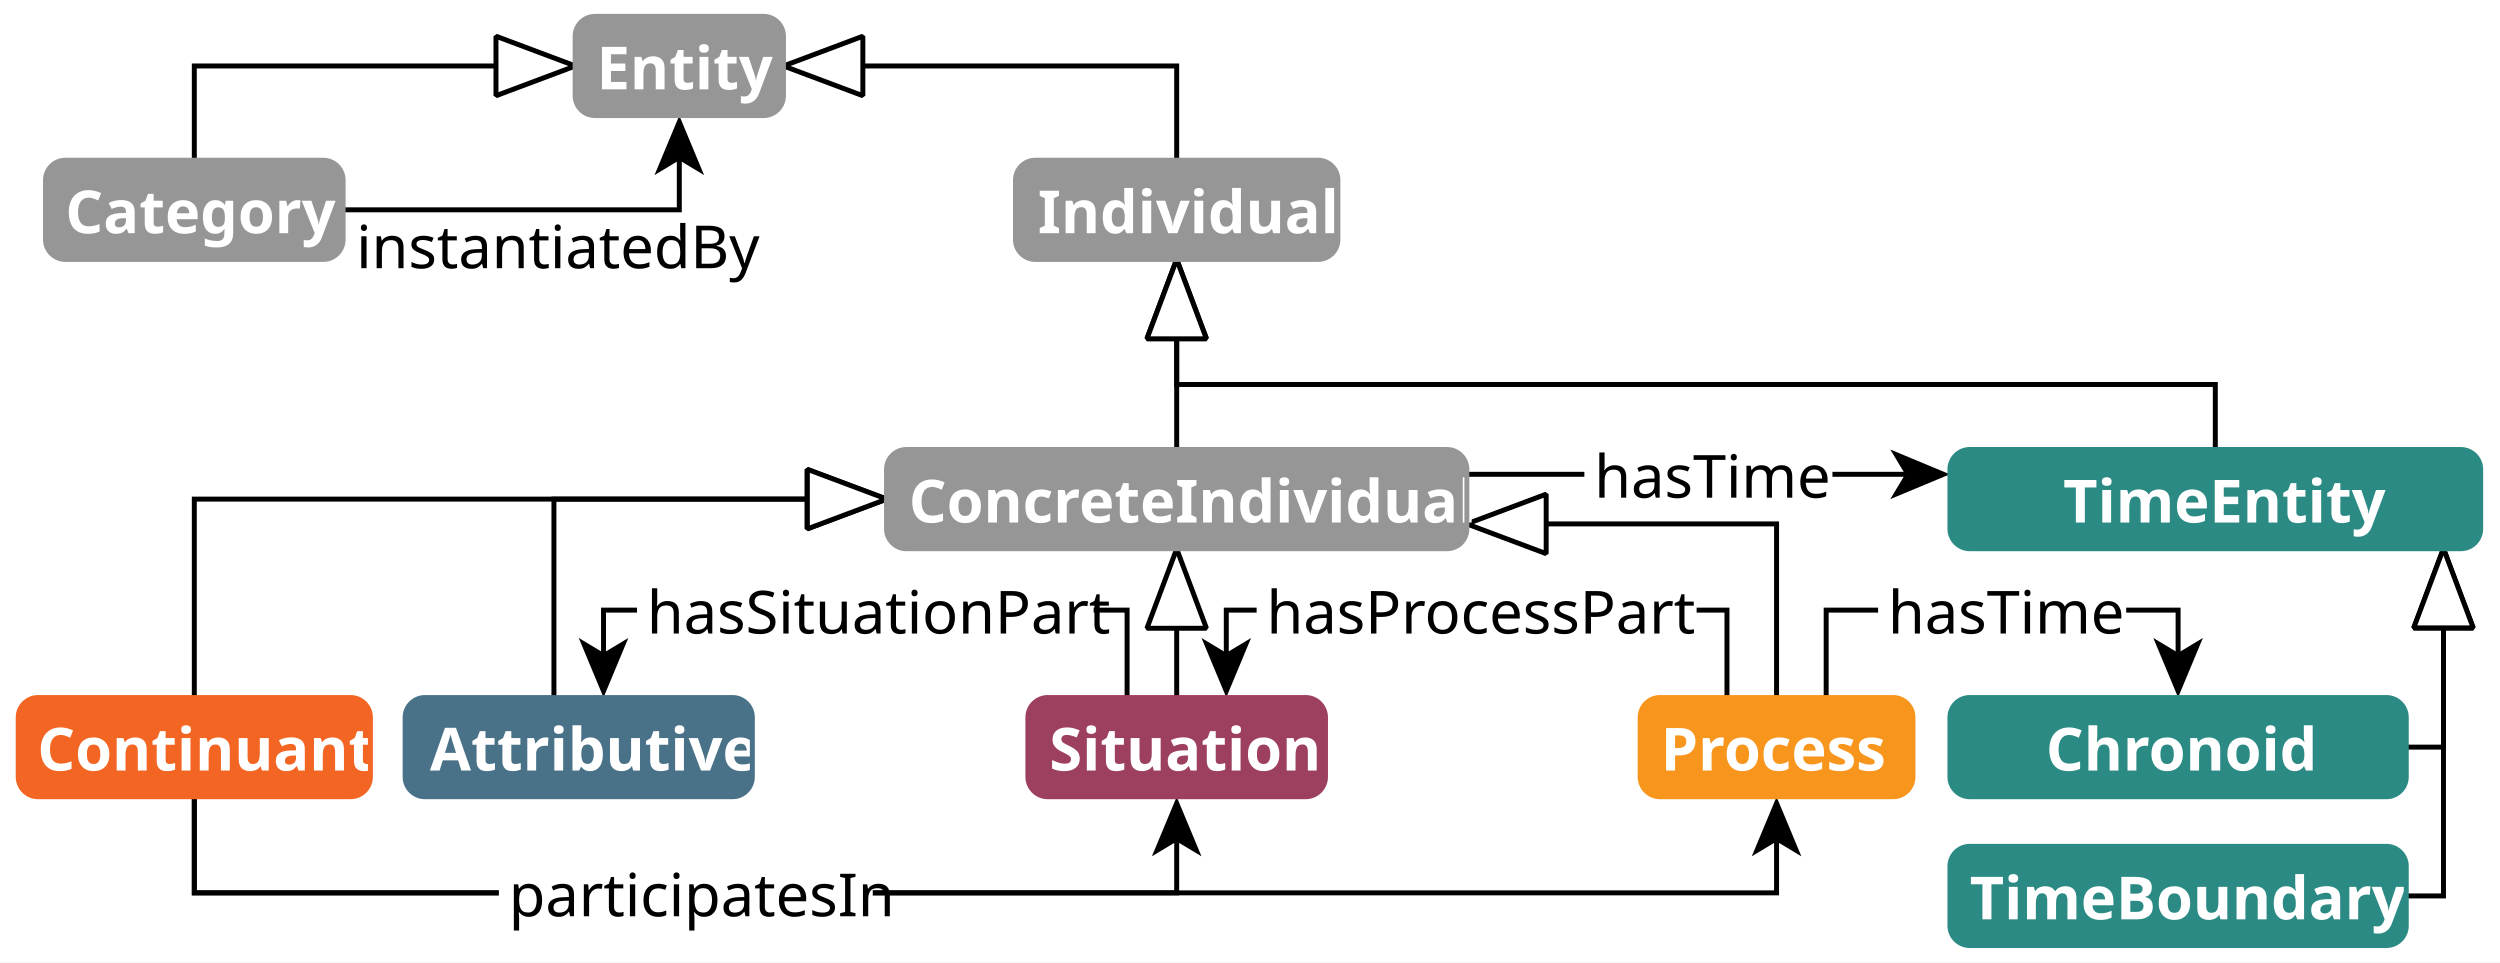
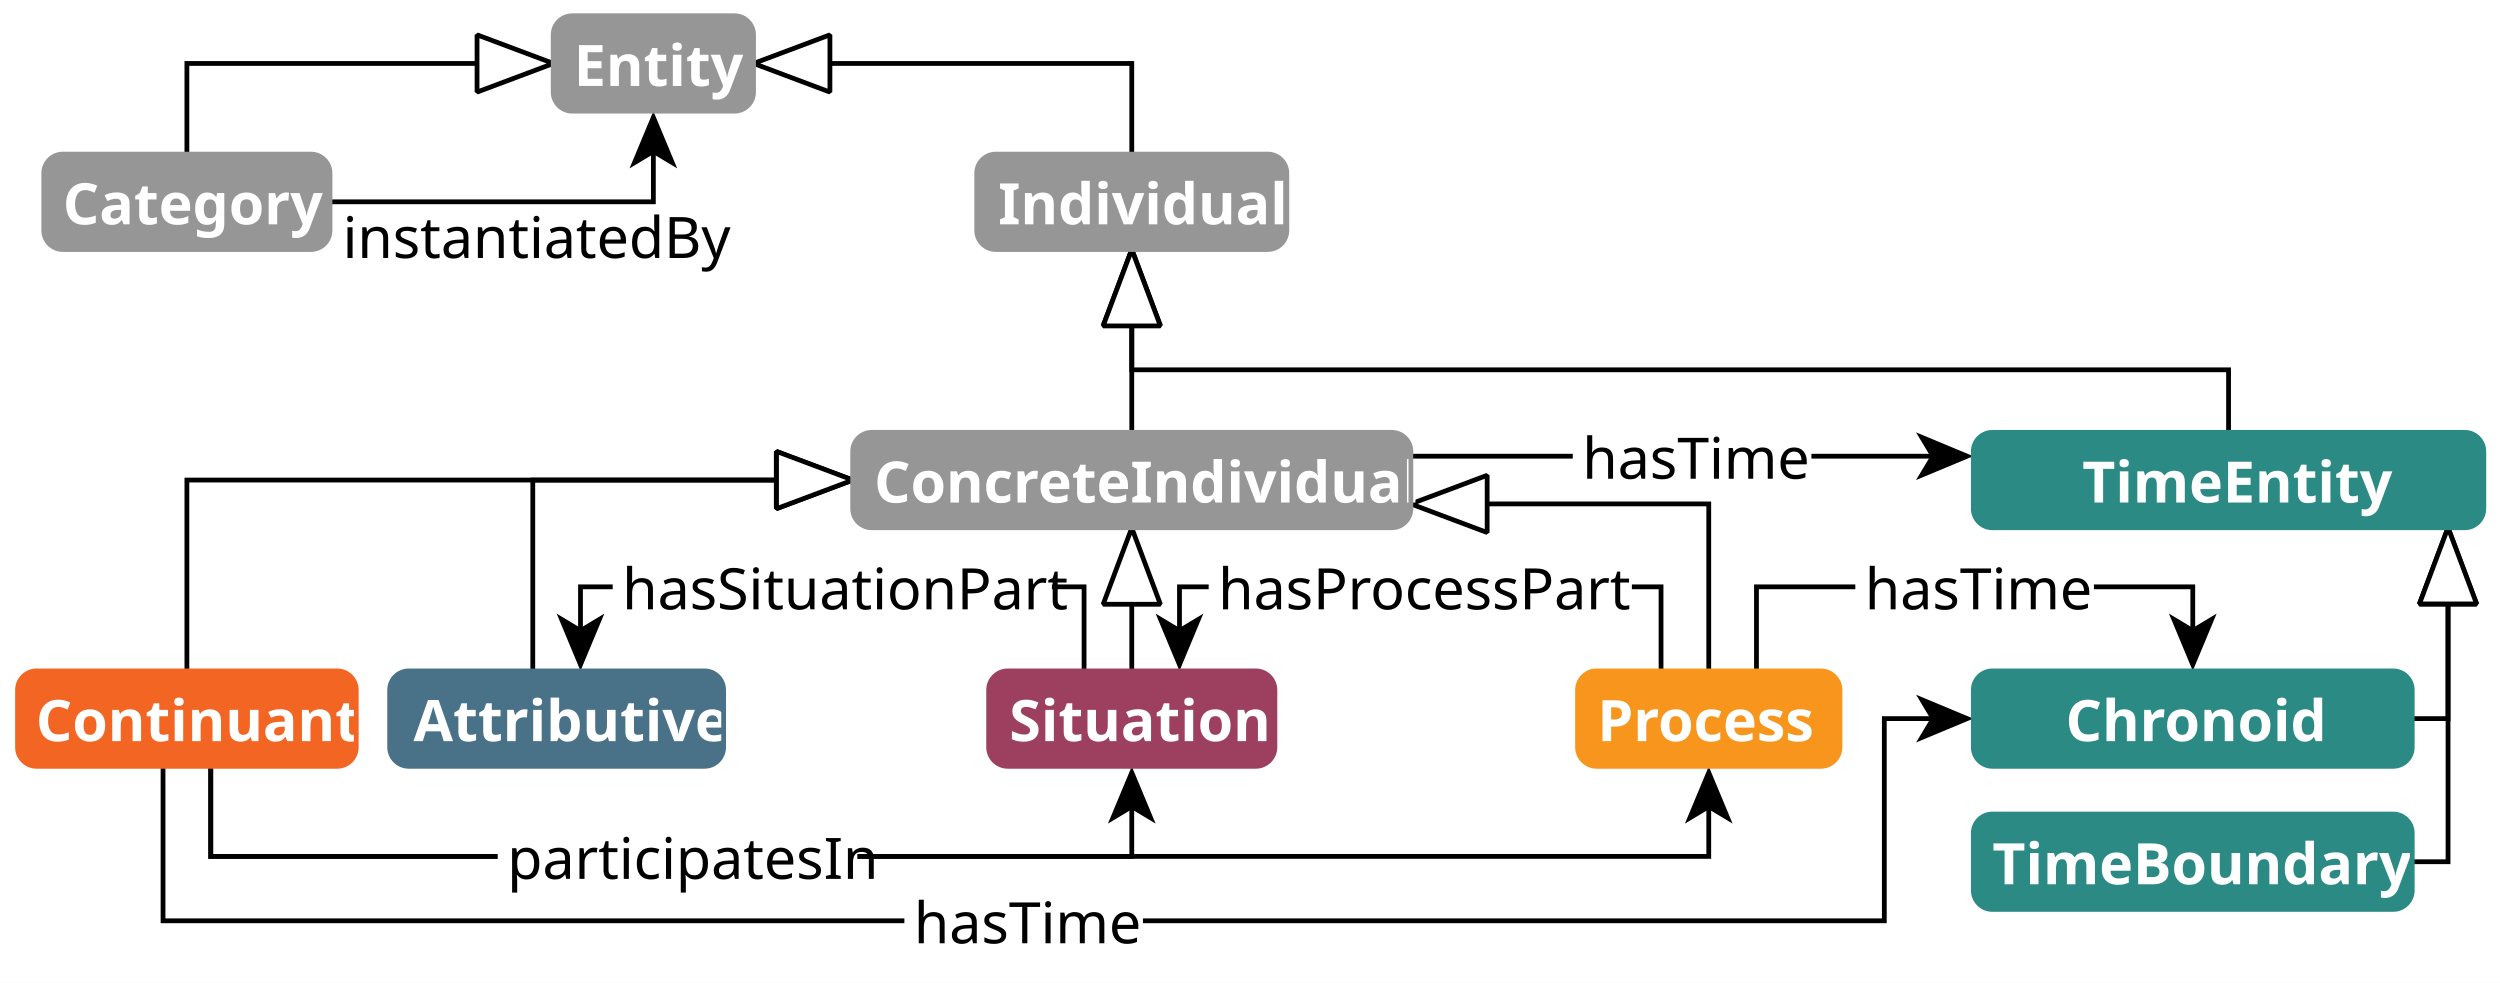
- <svg xmlns="http://www.w3.org/2000/svg" fill-opacity="1" color-rendering="auto" color-interpolation="auto" text-rendering="auto" stroke="black" stroke-linecap="square" width="1008" stroke-miterlimit="10" shape-rendering="auto" stroke-opacity="1" fill="black" stroke-dasharray="none" font-weight="normal" stroke-width="1" height="388" font-family="'Dialog'" font-style="normal" stroke-linejoin="miter" font-size="12px" stroke-dashoffset="0" image-rendering="auto">
+ <svg xmlns="http://www.w3.org/2000/svg" fill-opacity="1" color-rendering="auto" color-interpolation="auto" text-rendering="auto" stroke="black" stroke-linecap="square" width="1048" stroke-miterlimit="10" shape-rendering="auto" stroke-opacity="1" fill="black" stroke-dasharray="none" font-weight="normal" stroke-width="1" height="412" font-family="'Dialog'" font-style="normal" stroke-linejoin="miter" font-size="12px" stroke-dashoffset="0" image-rendering="auto">
  <defs id="genericDefs" />
  <g>
    <defs id="defs1">
      <clipPath clipPathUnits="userSpaceOnUse" id="clipPath1">
-         <path d="M0 0 L1008 0 L1008 388 L0 388 L0 0 Z" />
+         <path d="M0 0 L1048 0 L1048 412 L0 412 L0 0 Z" />
      </clipPath>
      <clipPath clipPathUnits="userSpaceOnUse" id="clipPath2">
-         <path d="M211 -498 L715 -498 L715 -304 L211 -304 L211 -498 Z" />
+         <path d="M211 -498 L735 -498 L735 -292 L211 -292 L211 -498 Z" />
      </clipPath>
    </defs>
    <g fill="white" text-rendering="geometricPrecision" shape-rendering="geometricPrecision" transform="scale(2,2) translate(-211,498)" stroke="white">
-       <rect x="211" width="504" height="194" y="-498" clip-path="url(#clipPath2)" stroke="none" />
+       <rect x="211" width="524" height="206" y="-498" clip-path="url(#clipPath2)" stroke="none" />
    </g>
    <g text-rendering="geometricPrecision" stroke-miterlimit="1.45" shape-rendering="geometricPrecision" transform="matrix(2,0,0,2,-422,996)" stroke-linecap="butt">
      <path fill="none" d="M250.172 -465.697 L250.172 -484.7 L311.988 -484.7" clip-path="url(#clipPath2)" />
      <path fill="white" d="M326.988 -484.7 L310.988 -490.7 L310.988 -478.7 Z" clip-path="url(#clipPath2)" stroke="none" />
      <path fill="none" d="M326.988 -484.7 L310.988 -490.7 L310.988 -478.7 Z" clip-path="url(#clipPath2)" />
      <path fill="none" d="M448.22 -465.697 L448.22 -484.7 L383.951 -484.7" clip-path="url(#clipPath2)" />
      <path fill="white" d="M368.951 -484.7 L384.951 -478.7 L384.951 -490.7 Z" clip-path="url(#clipPath2)" stroke="none" />
      <path fill="none" d="M368.951 -484.7 L384.951 -478.7 L384.951 -490.7 Z" clip-path="url(#clipPath2)" />
      <path fill="none" d="M280.201 -455.7 L347.946 -455.7 L347.946 -466.702" clip-path="url(#clipPath2)" />
      <path d="M347.946 -474.702 L342.946 -462.702 L347.946 -465.702 L352.946 -462.702 Z" clip-path="url(#clipPath2)" stroke="none" />
      <text x="282.822" xml:space="preserve" y="-443.931" clip-path="url(#clipPath2)" font-family="sans-serif" stroke="none">instantiatedBy</text>
      <path fill="none" d="M322.672 -357.389 L322.672 -397.38 L374.707 -397.38" clip-path="url(#clipPath2)" />
      <path fill="white" d="M389.707 -397.38 L373.707 -403.38 L373.707 -391.38 Z" clip-path="url(#clipPath2)" stroke="none" />
      <path fill="none" d="M389.707 -397.38 L373.707 -403.38 L373.707 -391.38 Z" clip-path="url(#clipPath2)" />
      <path fill="none" d="M448.22 -357.389 L448.22 -372.343" clip-path="url(#clipPath2)" />
      <path fill="white" d="M448.22 -387.343 L442.22 -371.343 L454.22 -371.343 Z" clip-path="url(#clipPath2)" stroke="none" />
      <path fill="none" d="M448.22 -387.343 L442.22 -371.343 L454.22 -371.343 Z" clip-path="url(#clipPath2)" />
      <path fill="none" d="M250.172 -357.389 L250.172 -397.38 L374.763 -397.38" clip-path="url(#clipPath2)" />
      <path fill="white" d="M389.763 -397.38 L373.763 -403.38 L373.763 -391.38 Z" clip-path="url(#clipPath2)" stroke="none" />
      <path fill="none" d="M389.763 -397.38 L373.763 -403.38 L373.763 -391.38 Z" clip-path="url(#clipPath2)" />
      <path fill="none" d="M569.155 -357.355 L569.155 -392.38 L521.709 -392.38" clip-path="url(#clipPath2)" />
      <path fill="white" d="M506.709 -392.38 L522.709 -386.38 L522.709 -398.38 Z" clip-path="url(#clipPath2)" stroke="none" />
      <path fill="none" d="M506.709 -392.38 L522.709 -386.38 L522.709 -398.38 Z" clip-path="url(#clipPath2)" />
-       <path fill="none" d="M506.726 -402.38 L596.083 -402.38" clip-path="url(#clipPath2)" />
-       <path d="M604.083 -402.38 L592.083 -407.38 L595.083 -402.38 L592.083 -397.38 Z" clip-path="url(#clipPath2)" stroke="none" />
-       <rect x="530.406" y="-411.73" clip-path="url(#clipPath2)" fill="white" width="50.014" height="18.701" stroke="none" />
-       <text x="532.406" xml:space="preserve" y="-397.666" clip-path="url(#clipPath2)" font-family="sans-serif" stroke="none">hasTime</text>
-       <path fill="none" d="M696.107 -347.38 L703.605 -347.38 L703.605 -372.37" clip-path="url(#clipPath2)" />
-       <path fill="white" d="M703.605 -387.37 L697.605 -371.37 L709.605 -371.37 Z" clip-path="url(#clipPath2)" stroke="none" />
-       <path fill="none" d="M703.605 -387.37 L697.605 -371.37 L709.605 -371.37 Z" clip-path="url(#clipPath2)" />
-       <path fill="none" d="M696.107 -317.38 L703.605 -317.38 L703.605 -372.419" clip-path="url(#clipPath2)" />
-       <path fill="white" d="M703.605 -387.419 L697.605 -371.419 L709.605 -371.419 Z" clip-path="url(#clipPath2)" stroke="none" />
-       <path fill="none" d="M703.605 -387.419 L697.605 -371.419 L709.605 -371.419 Z" clip-path="url(#clipPath2)" />
+       <path fill="none" d="M506.73 -402.38 L616.593 -402.38" clip-path="url(#clipPath2)" />
+       <path d="M624.593 -402.38 L612.593 -407.38 L615.593 -402.38 L612.593 -397.38 Z" clip-path="url(#clipPath2)" stroke="none" />
+       <rect x="540.657" y="-411.73" clip-path="url(#clipPath2)" fill="white" width="50.014" height="18.701" stroke="none" />
+       <text x="542.657" xml:space="preserve" y="-397.666" clip-path="url(#clipPath2)" font-family="sans-serif" stroke="none">hasTime</text>
+       <path fill="none" d="M716.61 -347.38 L724.107 -347.38 L724.107 -372.37" clip-path="url(#clipPath2)" />
+       <path fill="white" d="M724.107 -387.37 L718.107 -371.37 L730.107 -371.37 Z" clip-path="url(#clipPath2)" stroke="none" />
+       <path fill="none" d="M724.107 -387.37 L718.107 -371.37 L730.107 -371.37 Z" clip-path="url(#clipPath2)" />
+       <path fill="none" d="M716.61 -317.38 L724.107 -317.38 L724.107 -372.419" clip-path="url(#clipPath2)" />
+       <path fill="white" d="M724.107 -387.419 L718.107 -371.419 L730.107 -371.419 Z" clip-path="url(#clipPath2)" stroke="none" />
+       <path fill="none" d="M724.107 -387.419 L718.107 -371.419 L730.107 -371.419 Z" clip-path="url(#clipPath2)" />
      <path fill="none" d="M438.22 -357.387 L438.22 -375 L332.672 -375 L332.672 -365.387" clip-path="url(#clipPath2)" />
      <path d="M332.672 -357.387 L337.672 -369.387 L332.672 -366.387 L327.672 -369.387 Z" clip-path="url(#clipPath2)" stroke="none" />
      <rect x="339.419" y="-384.351" clip-path="url(#clipPath2)" fill="white" width="92.055" height="18.701" stroke="none" />
      <text x="341.419" xml:space="preserve" y="-370.286" clip-path="url(#clipPath2)" font-family="sans-serif" stroke="none">hasSituationPart</text>
      <path fill="none" d="M448.22 -407.375 L448.22 -430.742" clip-path="url(#clipPath2)" />
      <path fill="white" d="M448.22 -445.742 L442.22 -429.742 L454.22 -429.742 Z" clip-path="url(#clipPath2)" stroke="none" />
      <path fill="none" d="M448.22 -445.742 L442.22 -429.742 L454.22 -429.742 Z" clip-path="url(#clipPath2)" />
-       <path fill="none" d="M657.605 -407.353 L657.605 -420.487 L448.22 -420.487 L448.22 -430.693" clip-path="url(#clipPath2)" />
+       <path fill="none" d="M678.107 -407.353 L678.107 -420.487 L448.22 -420.487 L448.22 -430.693" clip-path="url(#clipPath2)" />
      <path fill="white" d="M448.22 -445.693 L442.22 -429.693 L454.22 -429.693 Z" clip-path="url(#clipPath2)" stroke="none" />
      <path fill="none" d="M448.22 -445.693 L442.22 -429.693 L454.22 -429.693 Z" clip-path="url(#clipPath2)" />
      <path fill="none" d="M559.155 -357.387 L559.155 -375 L458.22 -375 L458.22 -365.387" clip-path="url(#clipPath2)" />
      <path d="M458.22 -357.387 L463.22 -369.387 L458.22 -366.387 L453.22 -369.387 Z" clip-path="url(#clipPath2)" stroke="none" />
      <rect x="464.336" y="-384.351" clip-path="url(#clipPath2)" fill="white" width="88.703" height="18.701" stroke="none" />
      <text x="466.336" xml:space="preserve" y="-370.286" clip-path="url(#clipPath2)" font-family="sans-serif" stroke="none">hasProcessPart</text>
-       <path fill="none" d="M250.172 -337.366 L250.172 -318 L448.22 -318 L448.22 -329.366" clip-path="url(#clipPath2)" />
-       <path d="M448.22 -337.366 L443.22 -325.366 L448.22 -328.366 L453.22 -325.366 Z" clip-path="url(#clipPath2)" stroke="none" />
-       <path fill="none" d="M250.172 -337.366 L250.172 -318 L569.155 -318 L569.155 -329.366" clip-path="url(#clipPath2)" />
-       <path d="M569.155 -337.366 L564.155 -325.366 L569.155 -328.366 L574.155 -325.366 Z" clip-path="url(#clipPath2)" stroke="none" />
-       <rect x="311.574" y="-327.351" clip-path="url(#clipPath2)" fill="white" width="75.373" height="18.701" stroke="none" />
-       <text x="313.574" xml:space="preserve" y="-313.286" clip-path="url(#clipPath2)" font-family="sans-serif" stroke="none">participatesIn</text>
-       <path fill="none" d="M579.155 -357.387 L579.155 -375 L650.105 -375 L650.105 -365.387" clip-path="url(#clipPath2)" />
-       <path d="M650.105 -357.387 L655.105 -369.387 L650.105 -366.387 L645.105 -369.387 Z" clip-path="url(#clipPath2)" stroke="none" />
-       <rect x="589.623" y="-384.351" clip-path="url(#clipPath2)" fill="white" width="50.014" height="18.701" stroke="none" />
-       <text x="591.623" xml:space="preserve" y="-370.286" clip-path="url(#clipPath2)" font-family="sans-serif" stroke="none">hasTime</text>
+       <path fill="none" d="M255.172 -337.368 L255.172 -318.5 L448.22 -318.5 L448.22 -329.368" clip-path="url(#clipPath2)" />
+       <path d="M448.22 -337.368 L443.22 -325.368 L448.22 -328.368 L453.22 -325.368 Z" clip-path="url(#clipPath2)" stroke="none" />
+       <path fill="none" d="M255.172 -337.368 L255.172 -318.5 L255.172 -318.5 L569.155 -318.5 L569.155 -329.368" clip-path="url(#clipPath2)" />
+       <path d="M569.155 -337.368 L564.155 -325.368 L569.155 -328.368 L574.155 -325.368 Z" clip-path="url(#clipPath2)" stroke="none" />
+       <rect x="315.324" y="-327.851" clip-path="url(#clipPath2)" fill="white" width="75.373" height="18.701" stroke="none" />
+       <text x="317.324" xml:space="preserve" y="-313.786" clip-path="url(#clipPath2)" font-family="sans-serif" stroke="none">participatesIn</text>
+       <path fill="none" d="M579.155 -357.387 L579.155 -375 L670.607 -375 L670.607 -365.387" clip-path="url(#clipPath2)" />
+       <path d="M670.607 -357.387 L675.607 -369.387 L670.607 -366.387 L665.607 -369.387 Z" clip-path="url(#clipPath2)" stroke="none" />
+       <rect x="599.874" y="-384.351" clip-path="url(#clipPath2)" fill="white" width="50.014" height="18.701" stroke="none" />
+       <text x="601.874" xml:space="preserve" y="-370.286" clip-path="url(#clipPath2)" font-family="sans-serif" stroke="none">hasTime</text>
+       <path fill="none" d="M245.172 -337.406 L245.172 -305 L605.952 -305 L605.952 -347.38 L616.61 -347.38" clip-path="url(#clipPath2)" />
+       <path d="M624.61 -347.38 L612.61 -352.38 L615.61 -347.38 L612.61 -342.38 Z" clip-path="url(#clipPath2)" stroke="none" />
+       <rect x="400.555" y="-314.351" clip-path="url(#clipPath2)" fill="white" width="50.014" height="18.701" stroke="none" />
+       <text x="402.555" xml:space="preserve" y="-300.286" clip-path="url(#clipPath2)" font-family="sans-serif" stroke="none">hasTime</text>
    </g>
    <g fill="rgb(150,150,150)" text-rendering="geometricPrecision" shape-rendering="geometricPrecision" transform="matrix(2,0,0,2,-422,996)" stroke="rgb(150,150,150)">
      <rect x="220.172" y="-465.7" clip-path="url(#clipPath2)" width="60" rx="4" ry="4" height="20" stroke="none" />
    </g>
    <g stroke-linecap="butt" transform="matrix(2,0,0,2,-422,996)" fill="white" text-rendering="geometricPrecision" font-family="sans-serif" shape-rendering="geometricPrecision" stroke="white" font-weight="bold" stroke-miterlimit="1.45">
      <text x="224.165" xml:space="preserve" y="-450.986" clip-path="url(#clipPath2)" stroke="none">Category</text>
    </g>
    <g stroke-linecap="butt" transform="matrix(2,0,0,2,-422,996)" fill="rgb(150,150,150)" text-rendering="geometricPrecision" shape-rendering="geometricPrecision" stroke="rgb(150,150,150)" stroke-miterlimit="1.45">
      <rect x="220.172" y="-465.7" clip-path="url(#clipPath2)" fill="none" width="60" rx="4" ry="4" height="20" />
      <rect stroke-linecap="square" x="326.946" y="-494.7" clip-path="url(#clipPath2)" width="42" rx="4" ry="4" height="20" stroke="none" stroke-miterlimit="10" />
    </g>
    <g stroke-linecap="butt" transform="matrix(2,0,0,2,-422,996)" fill="white" text-rendering="geometricPrecision" font-family="sans-serif" shape-rendering="geometricPrecision" stroke="white" font-weight="bold" stroke-miterlimit="1.45">
      <text x="331.279" xml:space="preserve" y="-479.986" clip-path="url(#clipPath2)" stroke="none">Entity</text>
    </g>
    <g stroke-linecap="butt" transform="matrix(2,0,0,2,-422,996)" fill="rgb(150,150,150)" text-rendering="geometricPrecision" shape-rendering="geometricPrecision" stroke="rgb(150,150,150)" stroke-miterlimit="1.45">
      <rect x="326.946" y="-494.7" clip-path="url(#clipPath2)" fill="none" width="42" rx="4" ry="4" height="20" />
      <rect stroke-linecap="square" x="389.72" y="-407.38" clip-path="url(#clipPath2)" width="117" rx="4" ry="4" height="20" stroke="none" stroke-miterlimit="10" />
    </g>
    <g stroke-linecap="butt" transform="matrix(2,0,0,2,-422,996)" fill="white" text-rendering="geometricPrecision" font-family="sans-serif" shape-rendering="geometricPrecision" stroke="white" font-weight="bold" stroke-miterlimit="1.45">
      <text x="394.211" xml:space="preserve" y="-392.666" clip-path="url(#clipPath2)" stroke="none">ConcreteIndividual</text>
    </g>
    <g stroke-linecap="butt" transform="matrix(2,0,0,2,-422,996)" fill="rgb(150,150,150)" text-rendering="geometricPrecision" shape-rendering="geometricPrecision" stroke="rgb(150,150,150)" stroke-miterlimit="1.45">
      <rect x="389.72" y="-407.38" clip-path="url(#clipPath2)" fill="none" width="117" rx="4" ry="4" height="20" />
    </g>
    <g fill="rgb(43,138,132)" text-rendering="geometricPrecision" shape-rendering="geometricPrecision" transform="matrix(2,0,0,2,-422,996)" stroke="rgb(43,138,132)">
-       <rect x="604.105" y="-407.38" clip-path="url(#clipPath2)" width="107" rx="4" ry="4" height="20" stroke="none" />
+       <rect x="624.607" y="-407.38" clip-path="url(#clipPath2)" width="107" rx="4" ry="4" height="20" stroke="none" />
    </g>
    <g stroke-linecap="butt" transform="matrix(2,0,0,2,-422,996)" fill="white" text-rendering="geometricPrecision" font-family="sans-serif" shape-rendering="geometricPrecision" stroke="white" font-weight="bold" stroke-miterlimit="1.45">
-       <text x="626.934" xml:space="preserve" y="-392.666" clip-path="url(#clipPath2)" stroke="none">TimeEntity</text>
+       <text x="647.436" xml:space="preserve" y="-392.666" clip-path="url(#clipPath2)" stroke="none">TimeEntity</text>
    </g>
    <g stroke-linecap="butt" transform="matrix(2,0,0,2,-422,996)" fill="rgb(43,138,132)" text-rendering="geometricPrecision" shape-rendering="geometricPrecision" stroke="rgb(43,138,132)" stroke-miterlimit="1.45">
-       <rect x="604.105" y="-407.38" clip-path="url(#clipPath2)" fill="none" width="107" rx="4" ry="4" height="20" />
+       <rect x="624.607" y="-407.38" clip-path="url(#clipPath2)" fill="none" width="107" rx="4" ry="4" height="20" />
    </g>
    <g fill="rgb(73,114,136)" text-rendering="geometricPrecision" shape-rendering="geometricPrecision" transform="matrix(2,0,0,2,-422,996)" stroke="rgb(73,114,136)">
      <rect x="292.672" y="-357.38" clip-path="url(#clipPath2)" width="70" rx="4" ry="4" height="20" stroke="none" />
    </g>
    <g stroke-linecap="butt" transform="matrix(2,0,0,2,-422,996)" fill="white" text-rendering="geometricPrecision" font-family="sans-serif" shape-rendering="geometricPrecision" stroke="white" font-weight="bold" stroke-miterlimit="1.45">
      <text x="297.672" xml:space="preserve" y="-342.666" clip-path="url(#clipPath2)" stroke="none">Attributive</text>
    </g>
    <g stroke-linecap="butt" transform="matrix(2,0,0,2,-422,996)" fill="rgb(73,114,136)" text-rendering="geometricPrecision" shape-rendering="geometricPrecision" stroke="rgb(73,114,136)" stroke-miterlimit="1.45">
      <rect x="292.672" y="-357.38" clip-path="url(#clipPath2)" fill="none" width="70" rx="4" ry="4" height="20" />
    </g>
    <g fill="rgb(243,101,35)" text-rendering="geometricPrecision" shape-rendering="geometricPrecision" transform="matrix(2,0,0,2,-422,996)" stroke="rgb(243,101,35)">
      <rect x="214.672" y="-357.38" clip-path="url(#clipPath2)" width="71" rx="4" ry="4" height="20" stroke="none" />
    </g>
    <g stroke-linecap="butt" transform="matrix(2,0,0,2,-422,996)" fill="white" text-rendering="geometricPrecision" font-family="sans-serif" shape-rendering="geometricPrecision" stroke="white" font-weight="bold" stroke-miterlimit="1.45">
      <text x="218.514" xml:space="preserve" y="-342.666" clip-path="url(#clipPath2)" stroke="none">Continuant</text>
    </g>
    <g stroke-linecap="butt" transform="matrix(2,0,0,2,-422,996)" fill="rgb(243,101,35)" text-rendering="geometricPrecision" shape-rendering="geometricPrecision" stroke="rgb(243,101,35)" stroke-miterlimit="1.45">
      <rect x="214.672" y="-357.38" clip-path="url(#clipPath2)" fill="none" width="71" rx="4" ry="4" height="20" />
    </g>
    <g fill="rgb(150,150,150)" text-rendering="geometricPrecision" shape-rendering="geometricPrecision" transform="matrix(2,0,0,2,-422,996)" stroke="rgb(150,150,150)">
      <rect x="415.72" y="-465.7" clip-path="url(#clipPath2)" width="65" rx="4" ry="4" height="20" stroke="none" />
    </g>
    <g stroke-linecap="butt" transform="matrix(2,0,0,2,-422,996)" fill="white" text-rendering="geometricPrecision" font-family="sans-serif" shape-rendering="geometricPrecision" stroke="white" font-weight="bold" stroke-miterlimit="1.45">
      <text x="420.218" xml:space="preserve" y="-450.986" clip-path="url(#clipPath2)" stroke="none">Individual</text>
    </g>
    <g stroke-linecap="butt" transform="matrix(2,0,0,2,-422,996)" fill="rgb(150,150,150)" text-rendering="geometricPrecision" shape-rendering="geometricPrecision" stroke="rgb(150,150,150)" stroke-miterlimit="1.45">
      <rect x="415.72" y="-465.7" clip-path="url(#clipPath2)" fill="none" width="65" rx="4" ry="4" height="20" />
    </g>
    <g fill="rgb(157,64,95)" text-rendering="geometricPrecision" shape-rendering="geometricPrecision" transform="matrix(2,0,0,2,-422,996)" stroke="rgb(157,64,95)">
      <rect x="418.22" y="-357.38" clip-path="url(#clipPath2)" width="60" rx="4" ry="4" height="20" stroke="none" />
    </g>
    <g stroke-linecap="butt" transform="matrix(2,0,0,2,-422,996)" fill="white" text-rendering="geometricPrecision" font-family="sans-serif" shape-rendering="geometricPrecision" stroke="white" font-weight="bold" stroke-miterlimit="1.45">
      <text x="422.556" xml:space="preserve" y="-342.666" clip-path="url(#clipPath2)" stroke="none">Situation</text>
    </g>
    <g stroke-linecap="butt" transform="matrix(2,0,0,2,-422,996)" fill="rgb(157,64,95)" text-rendering="geometricPrecision" shape-rendering="geometricPrecision" stroke="rgb(157,64,95)" stroke-miterlimit="1.45">
      <rect x="418.22" y="-357.38" clip-path="url(#clipPath2)" fill="none" width="60" rx="4" ry="4" height="20" />
    </g>
    <g fill="rgb(247,149,29)" text-rendering="geometricPrecision" shape-rendering="geometricPrecision" transform="matrix(2,0,0,2,-422,996)" stroke="rgb(247,149,29)">
      <rect x="541.655" y="-357.38" clip-path="url(#clipPath2)" width="55" rx="4" ry="4" height="20" stroke="none" />
    </g>
    <g stroke-linecap="butt" transform="matrix(2,0,0,2,-422,996)" fill="white" text-rendering="geometricPrecision" font-family="sans-serif" shape-rendering="geometricPrecision" stroke="white" font-weight="bold" stroke-miterlimit="1.45">
      <text x="545.805" xml:space="preserve" y="-342.666" clip-path="url(#clipPath2)" stroke="none">Process</text>
    </g>
    <g stroke-linecap="butt" transform="matrix(2,0,0,2,-422,996)" fill="rgb(247,149,29)" text-rendering="geometricPrecision" shape-rendering="geometricPrecision" stroke="rgb(247,149,29)" stroke-miterlimit="1.45">
      <rect x="541.655" y="-357.38" clip-path="url(#clipPath2)" fill="none" width="55" rx="4" ry="4" height="20" />
    </g>
    <g fill="rgb(43,138,132)" text-rendering="geometricPrecision" shape-rendering="geometricPrecision" transform="matrix(2,0,0,2,-422,996)" stroke="rgb(43,138,132)">
-       <rect x="604.105" y="-357.38" clip-path="url(#clipPath2)" width="92" rx="4" ry="4" height="20" stroke="none" />
+       <rect x="624.607" y="-357.38" clip-path="url(#clipPath2)" width="92" rx="4" ry="4" height="20" stroke="none" />
    </g>
    <g stroke-linecap="butt" transform="matrix(2,0,0,2,-422,996)" fill="white" text-rendering="geometricPrecision" font-family="sans-serif" shape-rendering="geometricPrecision" stroke="white" font-weight="bold" stroke-miterlimit="1.45">
-       <text x="623.445" xml:space="preserve" y="-342.666" clip-path="url(#clipPath2)" stroke="none">Chronoid</text>
+       <text x="643.947" xml:space="preserve" y="-342.666" clip-path="url(#clipPath2)" stroke="none">Chronoid</text>
    </g>
    <g stroke-linecap="butt" transform="matrix(2,0,0,2,-422,996)" fill="rgb(43,138,132)" text-rendering="geometricPrecision" shape-rendering="geometricPrecision" stroke="rgb(43,138,132)" stroke-miterlimit="1.45">
-       <rect x="604.105" y="-357.38" clip-path="url(#clipPath2)" fill="none" width="92" rx="4" ry="4" height="20" />
-       <rect stroke-linecap="square" x="604.105" y="-327.38" clip-path="url(#clipPath2)" width="92" rx="4" ry="4" height="20" stroke="none" stroke-miterlimit="10" />
+       <rect x="624.607" y="-357.38" clip-path="url(#clipPath2)" fill="none" width="92" rx="4" ry="4" height="20" />
+       <rect stroke-linecap="square" x="624.607" y="-327.38" clip-path="url(#clipPath2)" width="92" rx="4" ry="4" height="20" stroke="none" stroke-miterlimit="10" />
    </g>
    <g stroke-linecap="butt" transform="matrix(2,0,0,2,-422,996)" fill="white" text-rendering="geometricPrecision" font-family="sans-serif" shape-rendering="geometricPrecision" stroke="white" font-weight="bold" stroke-miterlimit="1.45">
-       <text x="608.099" xml:space="preserve" y="-312.666" clip-path="url(#clipPath2)" stroke="none">TimeBoundary</text>
+       <text x="628.601" xml:space="preserve" y="-312.666" clip-path="url(#clipPath2)" stroke="none">TimeBoundary</text>
    </g>
    <g stroke-linecap="butt" transform="matrix(2,0,0,2,-422,996)" fill="rgb(43,138,132)" text-rendering="geometricPrecision" shape-rendering="geometricPrecision" stroke="rgb(43,138,132)" stroke-miterlimit="1.45">
-       <rect x="604.105" y="-327.38" clip-path="url(#clipPath2)" fill="none" width="92" rx="4" ry="4" height="20" />
+       <rect x="624.607" y="-327.38" clip-path="url(#clipPath2)" fill="none" width="92" rx="4" ry="4" height="20" />
    </g>
  </g>
</svg>
